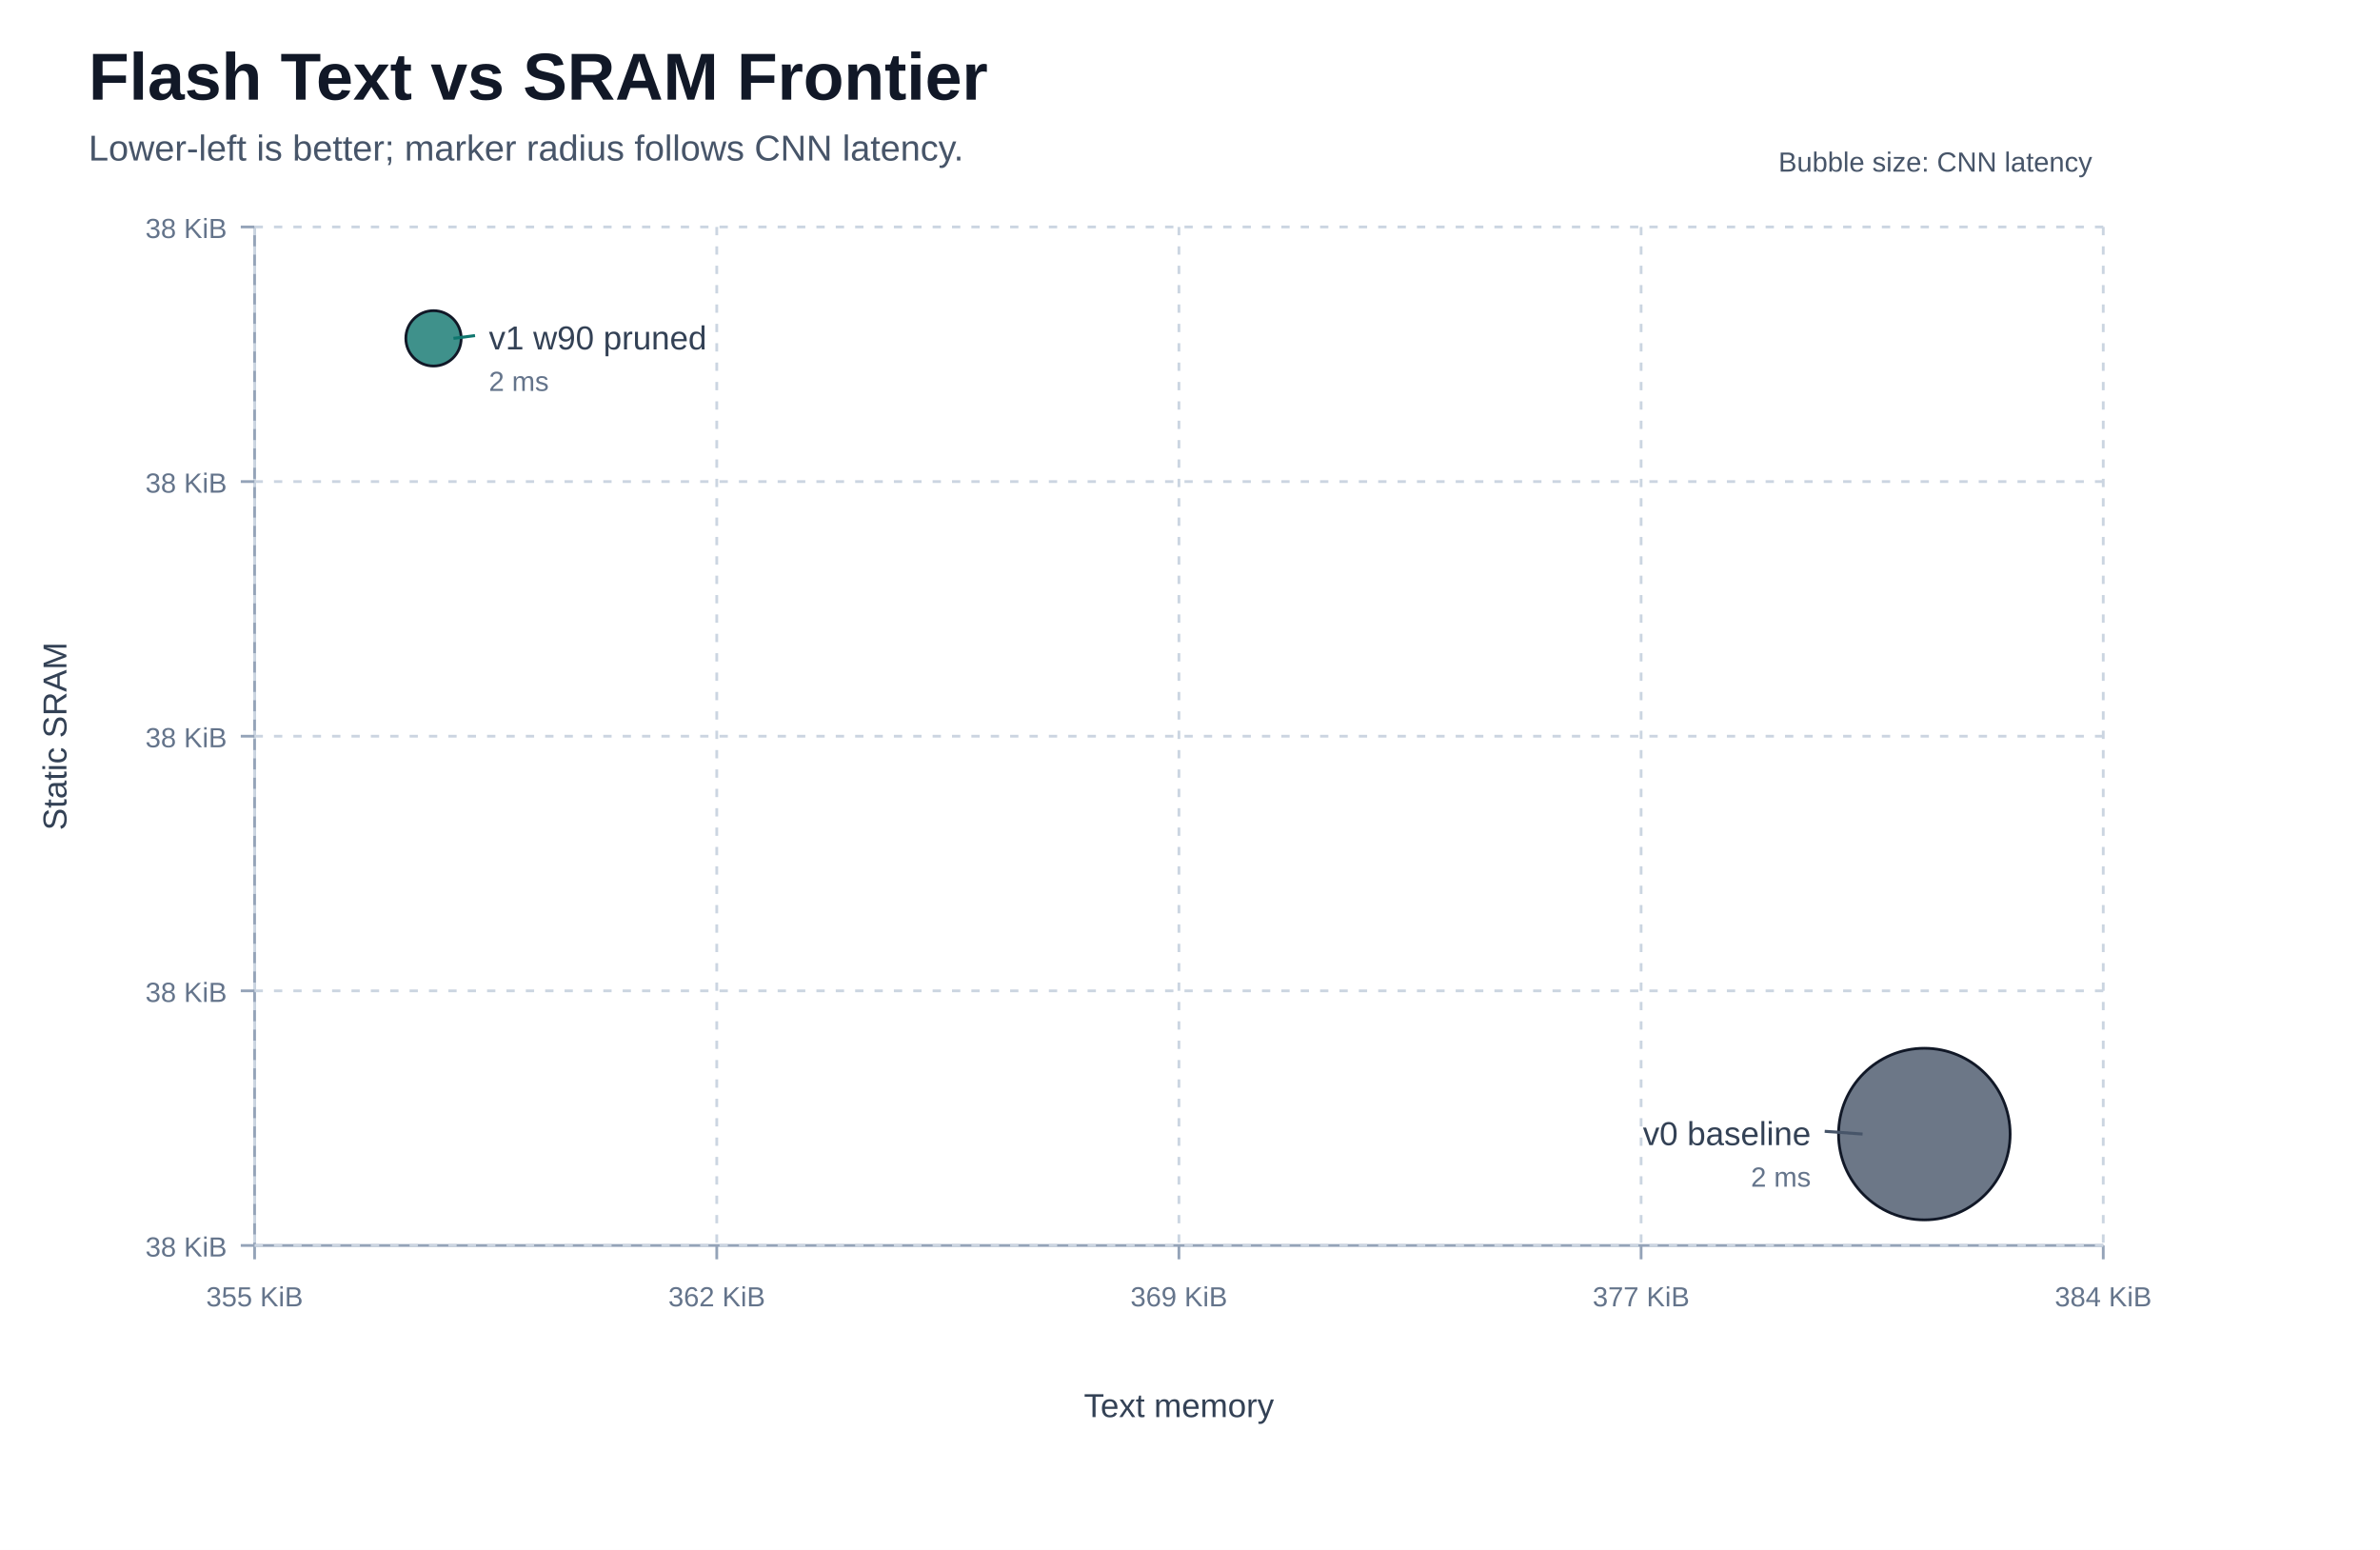
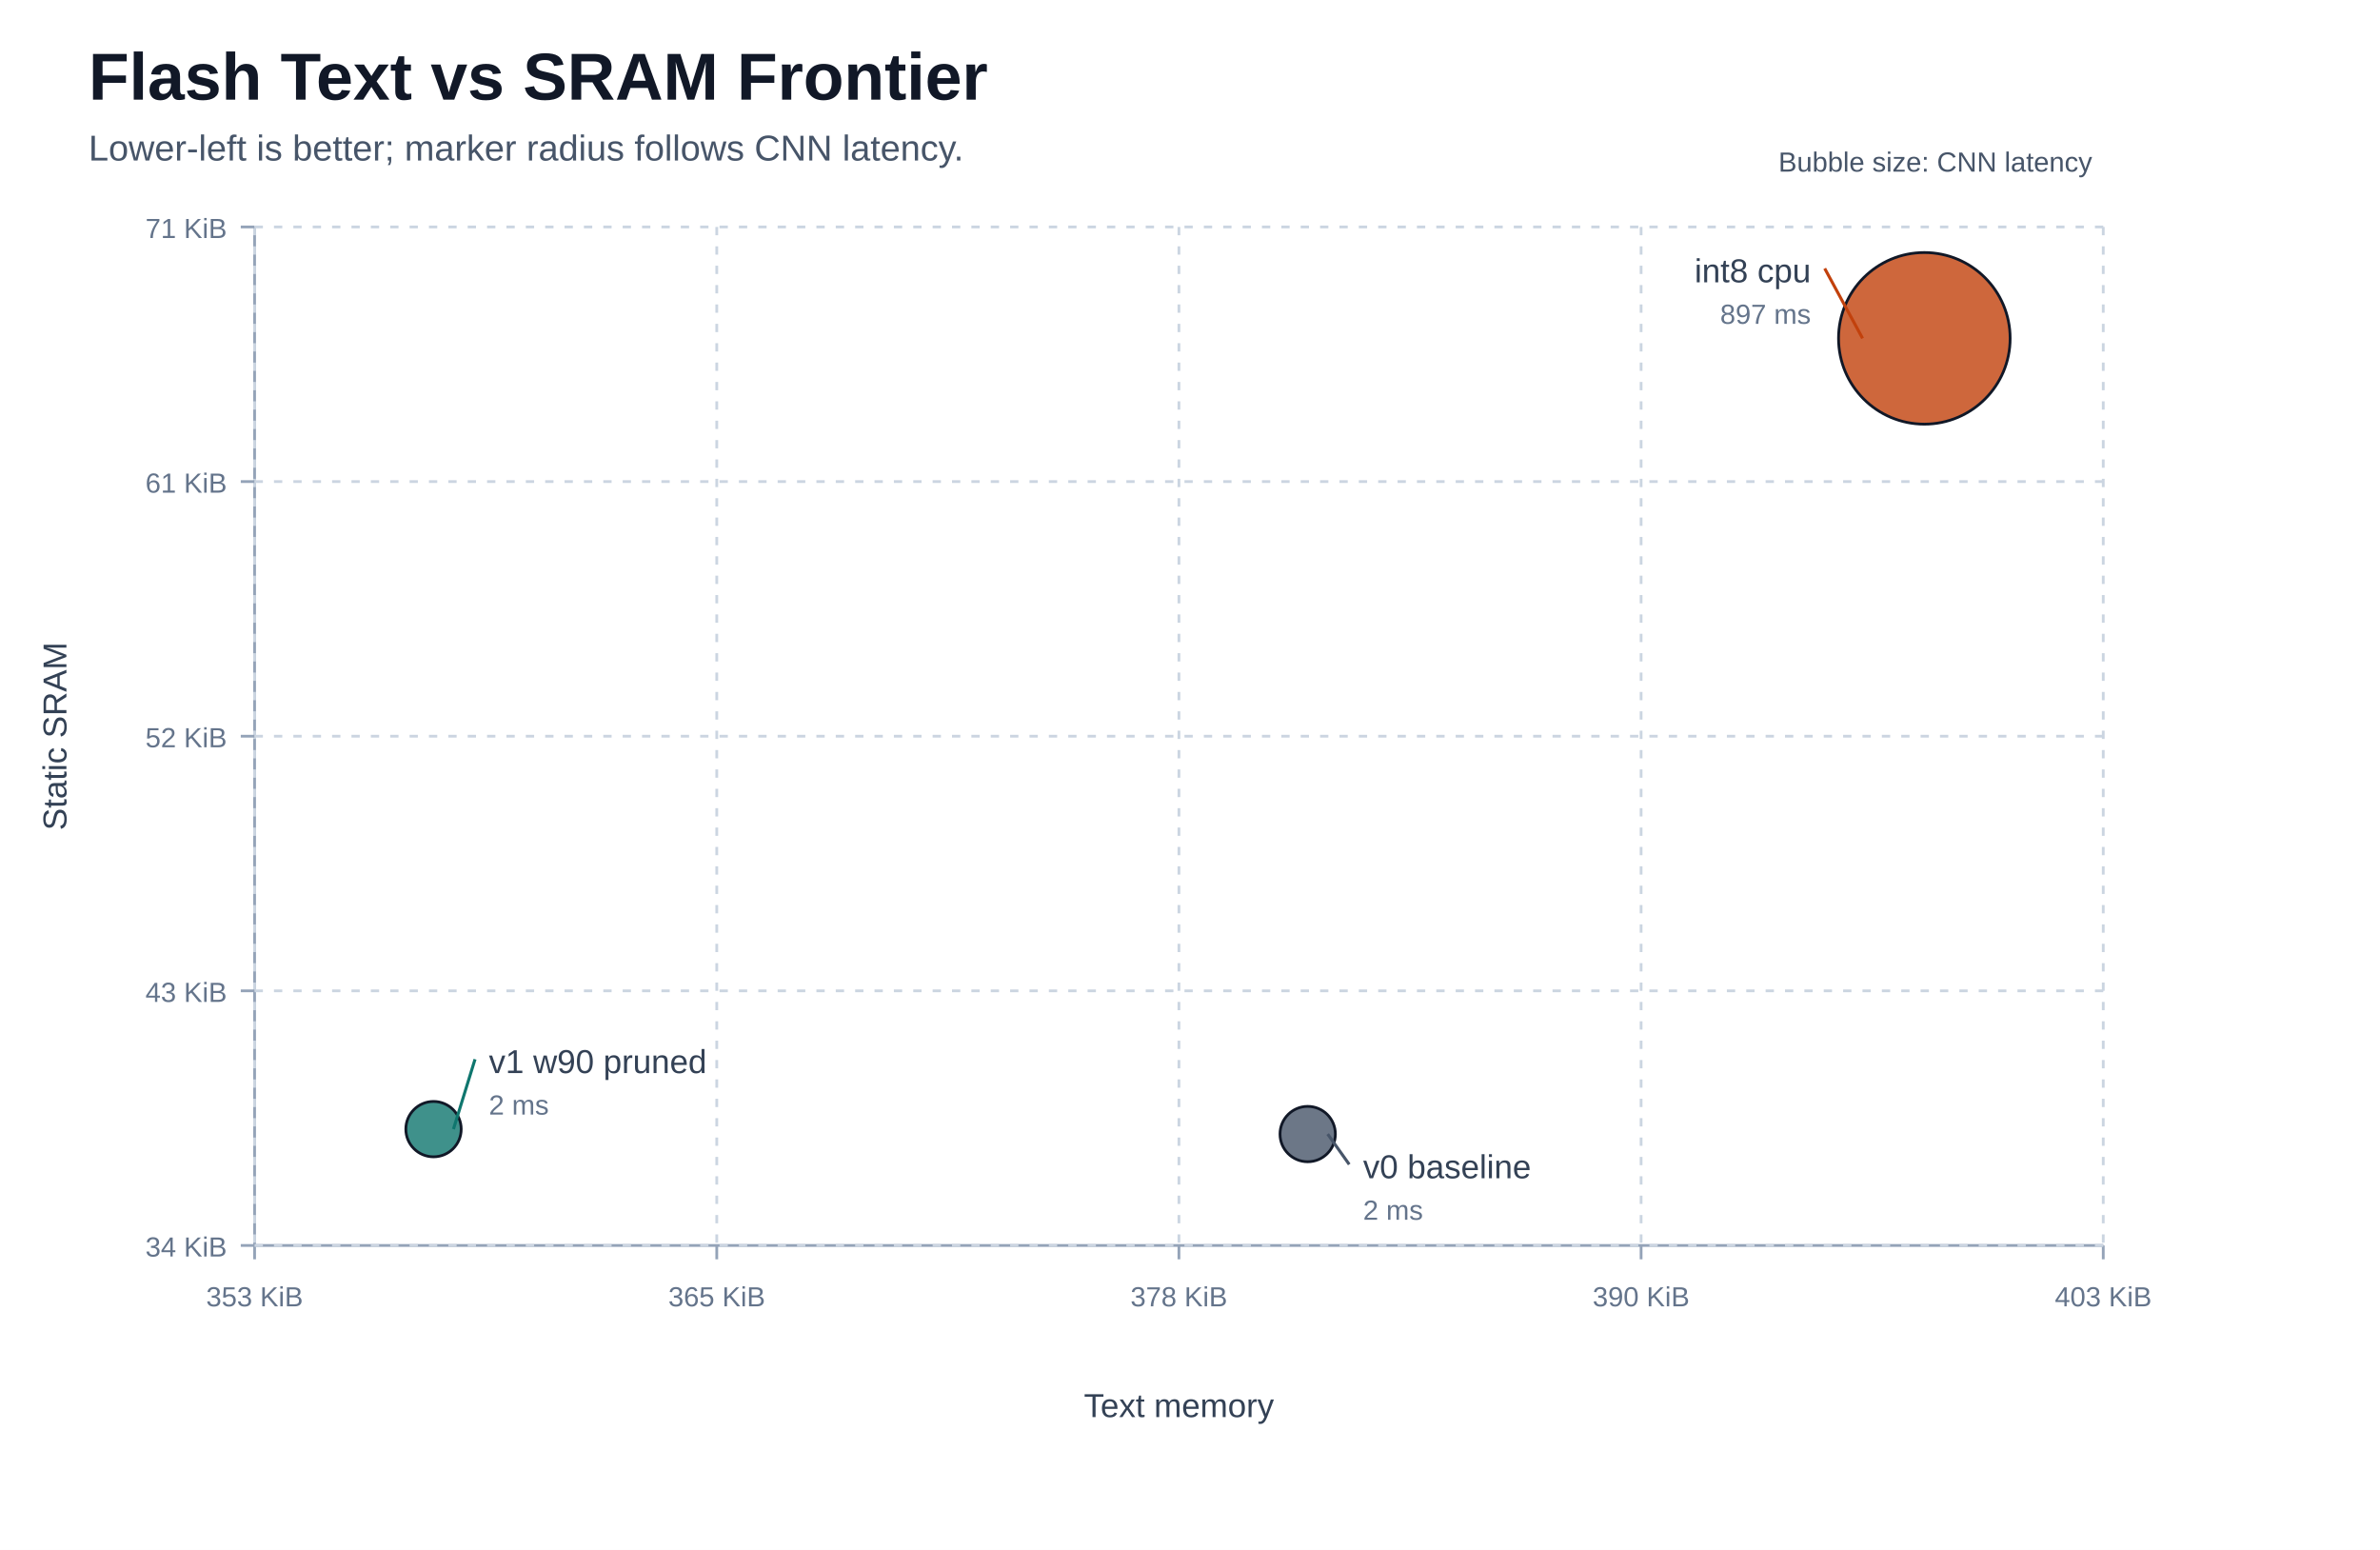
<svg xmlns="http://www.w3.org/2000/svg" width="860" height="560" viewBox="0 0 860 560">
  <style>
text{font-family:Arial,Helvetica,sans-serif;fill:#111827}
.title{font-size:24px;font-weight:700}
.subtitle{font-size:13px;fill:#475569}
.axis{stroke:#94a3b8;stroke-width:1}
.grid{stroke:#cbd5e1;stroke-width:1;stroke-dasharray:3 4}
.label{font-size:12px;fill:#334155}
.small{font-size:10px;fill:#475569}
.tick{font-size:10px;fill:#64748b}
</style>
  <rect x="0" y="0" width="100%" height="100%" fill="#ffffff" />
  <text x="32.00" y="36.00" class="title" text-anchor="start">Flash Text vs SRAM Frontier</text>
  <text x="32.00" y="58.00" class="subtitle" text-anchor="start">Lower-left is better; marker radius follows CNN latency.</text>
  <line x1="92.00" y1="82.00" x2="92.00" y2="450.00" class="axis" />
  <line x1="92.00" y1="450.00" x2="760.00" y2="450.00" class="axis" />
  <line x1="92.00" y1="450.00" x2="92.00" y2="455.00" class="axis" />
-   <text x="92.00" y="472.00" class="tick" text-anchor="middle">355 KiB</text>
+   <text x="92.00" y="472.00" class="tick" text-anchor="middle">353 KiB</text>
  <line x1="92.00" y1="82.00" x2="92.00" y2="450.00" class="grid" />
  <line x1="259.00" y1="450.00" x2="259.00" y2="455.00" class="axis" />
-   <text x="259.00" y="472.00" class="tick" text-anchor="middle">362 KiB</text>
+   <text x="259.00" y="472.00" class="tick" text-anchor="middle">365 KiB</text>
  <line x1="259.00" y1="82.00" x2="259.00" y2="450.00" class="grid" />
  <line x1="426.00" y1="450.00" x2="426.00" y2="455.00" class="axis" />
-   <text x="426.00" y="472.00" class="tick" text-anchor="middle">369 KiB</text>
+   <text x="426.00" y="472.00" class="tick" text-anchor="middle">378 KiB</text>
  <line x1="426.00" y1="82.00" x2="426.00" y2="450.00" class="grid" />
  <line x1="593.00" y1="450.00" x2="593.00" y2="455.00" class="axis" />
-   <text x="593.00" y="472.00" class="tick" text-anchor="middle">377 KiB</text>
+   <text x="593.00" y="472.00" class="tick" text-anchor="middle">390 KiB</text>
  <line x1="593.00" y1="82.00" x2="593.00" y2="450.00" class="grid" />
  <line x1="760.00" y1="450.00" x2="760.00" y2="455.00" class="axis" />
-   <text x="760.00" y="472.00" class="tick" text-anchor="middle">384 KiB</text>
+   <text x="760.00" y="472.00" class="tick" text-anchor="middle">403 KiB</text>
  <line x1="760.00" y1="82.00" x2="760.00" y2="450.00" class="grid" />
  <line x1="87.00" y1="450.00" x2="92.00" y2="450.00" class="axis" />
-   <text x="82.00" y="454.00" class="tick" text-anchor="end">38 KiB</text>
+   <text x="82.00" y="454.00" class="tick" text-anchor="end">34 KiB</text>
  <line x1="92.00" y1="450.00" x2="760.00" y2="450.00" class="grid" />
  <line x1="87.00" y1="358.00" x2="92.00" y2="358.00" class="axis" />
-   <text x="82.00" y="362.00" class="tick" text-anchor="end">38 KiB</text>
+   <text x="82.00" y="362.00" class="tick" text-anchor="end">43 KiB</text>
  <line x1="92.00" y1="358.00" x2="760.00" y2="358.00" class="grid" />
  <line x1="87.00" y1="266.00" x2="92.00" y2="266.00" class="axis" />
-   <text x="82.00" y="270.00" class="tick" text-anchor="end">38 KiB</text>
+   <text x="82.00" y="270.00" class="tick" text-anchor="end">52 KiB</text>
  <line x1="92.00" y1="266.00" x2="760.00" y2="266.00" class="grid" />
  <line x1="87.00" y1="174.00" x2="92.00" y2="174.00" class="axis" />
-   <text x="82.00" y="178.00" class="tick" text-anchor="end">38 KiB</text>
+   <text x="82.00" y="178.00" class="tick" text-anchor="end">61 KiB</text>
  <line x1="92.00" y1="174.00" x2="760.00" y2="174.00" class="grid" />
  <line x1="87.00" y1="82.00" x2="92.00" y2="82.00" class="axis" />
-   <text x="82.00" y="86.00" class="tick" text-anchor="end">38 KiB</text>
+   <text x="82.00" y="86.00" class="tick" text-anchor="end">71 KiB</text>
  <line x1="92.00" y1="82.00" x2="760.00" y2="82.00" class="grid" />
  <text x="426.00" y="512.00" class="label" text-anchor="middle">Text memory</text>
  <text x="24.00" y="266.00" class="label" text-anchor="middle" transform="rotate(-90 24.00 266.00)">Static SRAM</text>
  <text x="756.00" y="62.00" class="small" text-anchor="end">Bubble size: CNN latency</text>
-   <circle cx="695.35" cy="409.75" r="31.00" fill="#475569" fill-opacity="0.80" stroke="#111827" stroke-width="1" />
-   <circle cx="156.65" cy="122.25" r="10.00" fill="#0f766e" fill-opacity="0.80" stroke="#111827" stroke-width="1" />
-   <line x1="673.03" y1="409.75" x2="659.35" y2="408.75" stroke="#475569" stroke-width="1.1" />
-   <text x="654.35" y="413.75" class="label" text-anchor="end">v0 baseline</text>
-   <text x="654.35" y="428.75" class="tick" text-anchor="end">2 ms</text>
-   <line x1="163.85" y1="122.25" x2="171.65" y2="121.25" stroke="#0f766e" stroke-width="1.1" />
-   <text x="176.65" y="126.25" class="label" text-anchor="start">v1 w90 pruned</text>
-   <text x="176.65" y="141.25" class="tick" text-anchor="start">2 ms</text>
+   <circle cx="472.53" cy="409.75" r="10.00" fill="#475569" fill-opacity="0.80" stroke="#111827" stroke-width="1" />
+   <circle cx="156.65" cy="407.97" r="10.00" fill="#0f766e" fill-opacity="0.80" stroke="#111827" stroke-width="1" />
+   <circle cx="695.35" cy="122.25" r="31.00" fill="#c2410c" fill-opacity="0.80" stroke="#111827" stroke-width="1" />
+   <line x1="479.74" y1="409.75" x2="487.54" y2="420.72" stroke="#475569" stroke-width="1.1" />
+   <text x="492.54" y="425.72" class="label" text-anchor="start">v0 baseline</text>
+   <text x="492.54" y="440.72" class="tick" text-anchor="start">2 ms</text>
+   <line x1="163.85" y1="407.97" x2="171.65" y2="382.72" stroke="#0f766e" stroke-width="1.1" />
+   <text x="176.65" y="387.72" class="label" text-anchor="start">v1 w90 pruned</text>
+   <text x="176.65" y="402.72" class="tick" text-anchor="start">2 ms</text>
+   <line x1="673.03" y1="122.25" x2="659.35" y2="97.00" stroke="#c2410c" stroke-width="1.1" />
+   <text x="654.35" y="102.00" class="label" text-anchor="end">int8 cpu</text>
+   <text x="654.35" y="117.00" class="tick" text-anchor="end">897 ms</text>
</svg>
